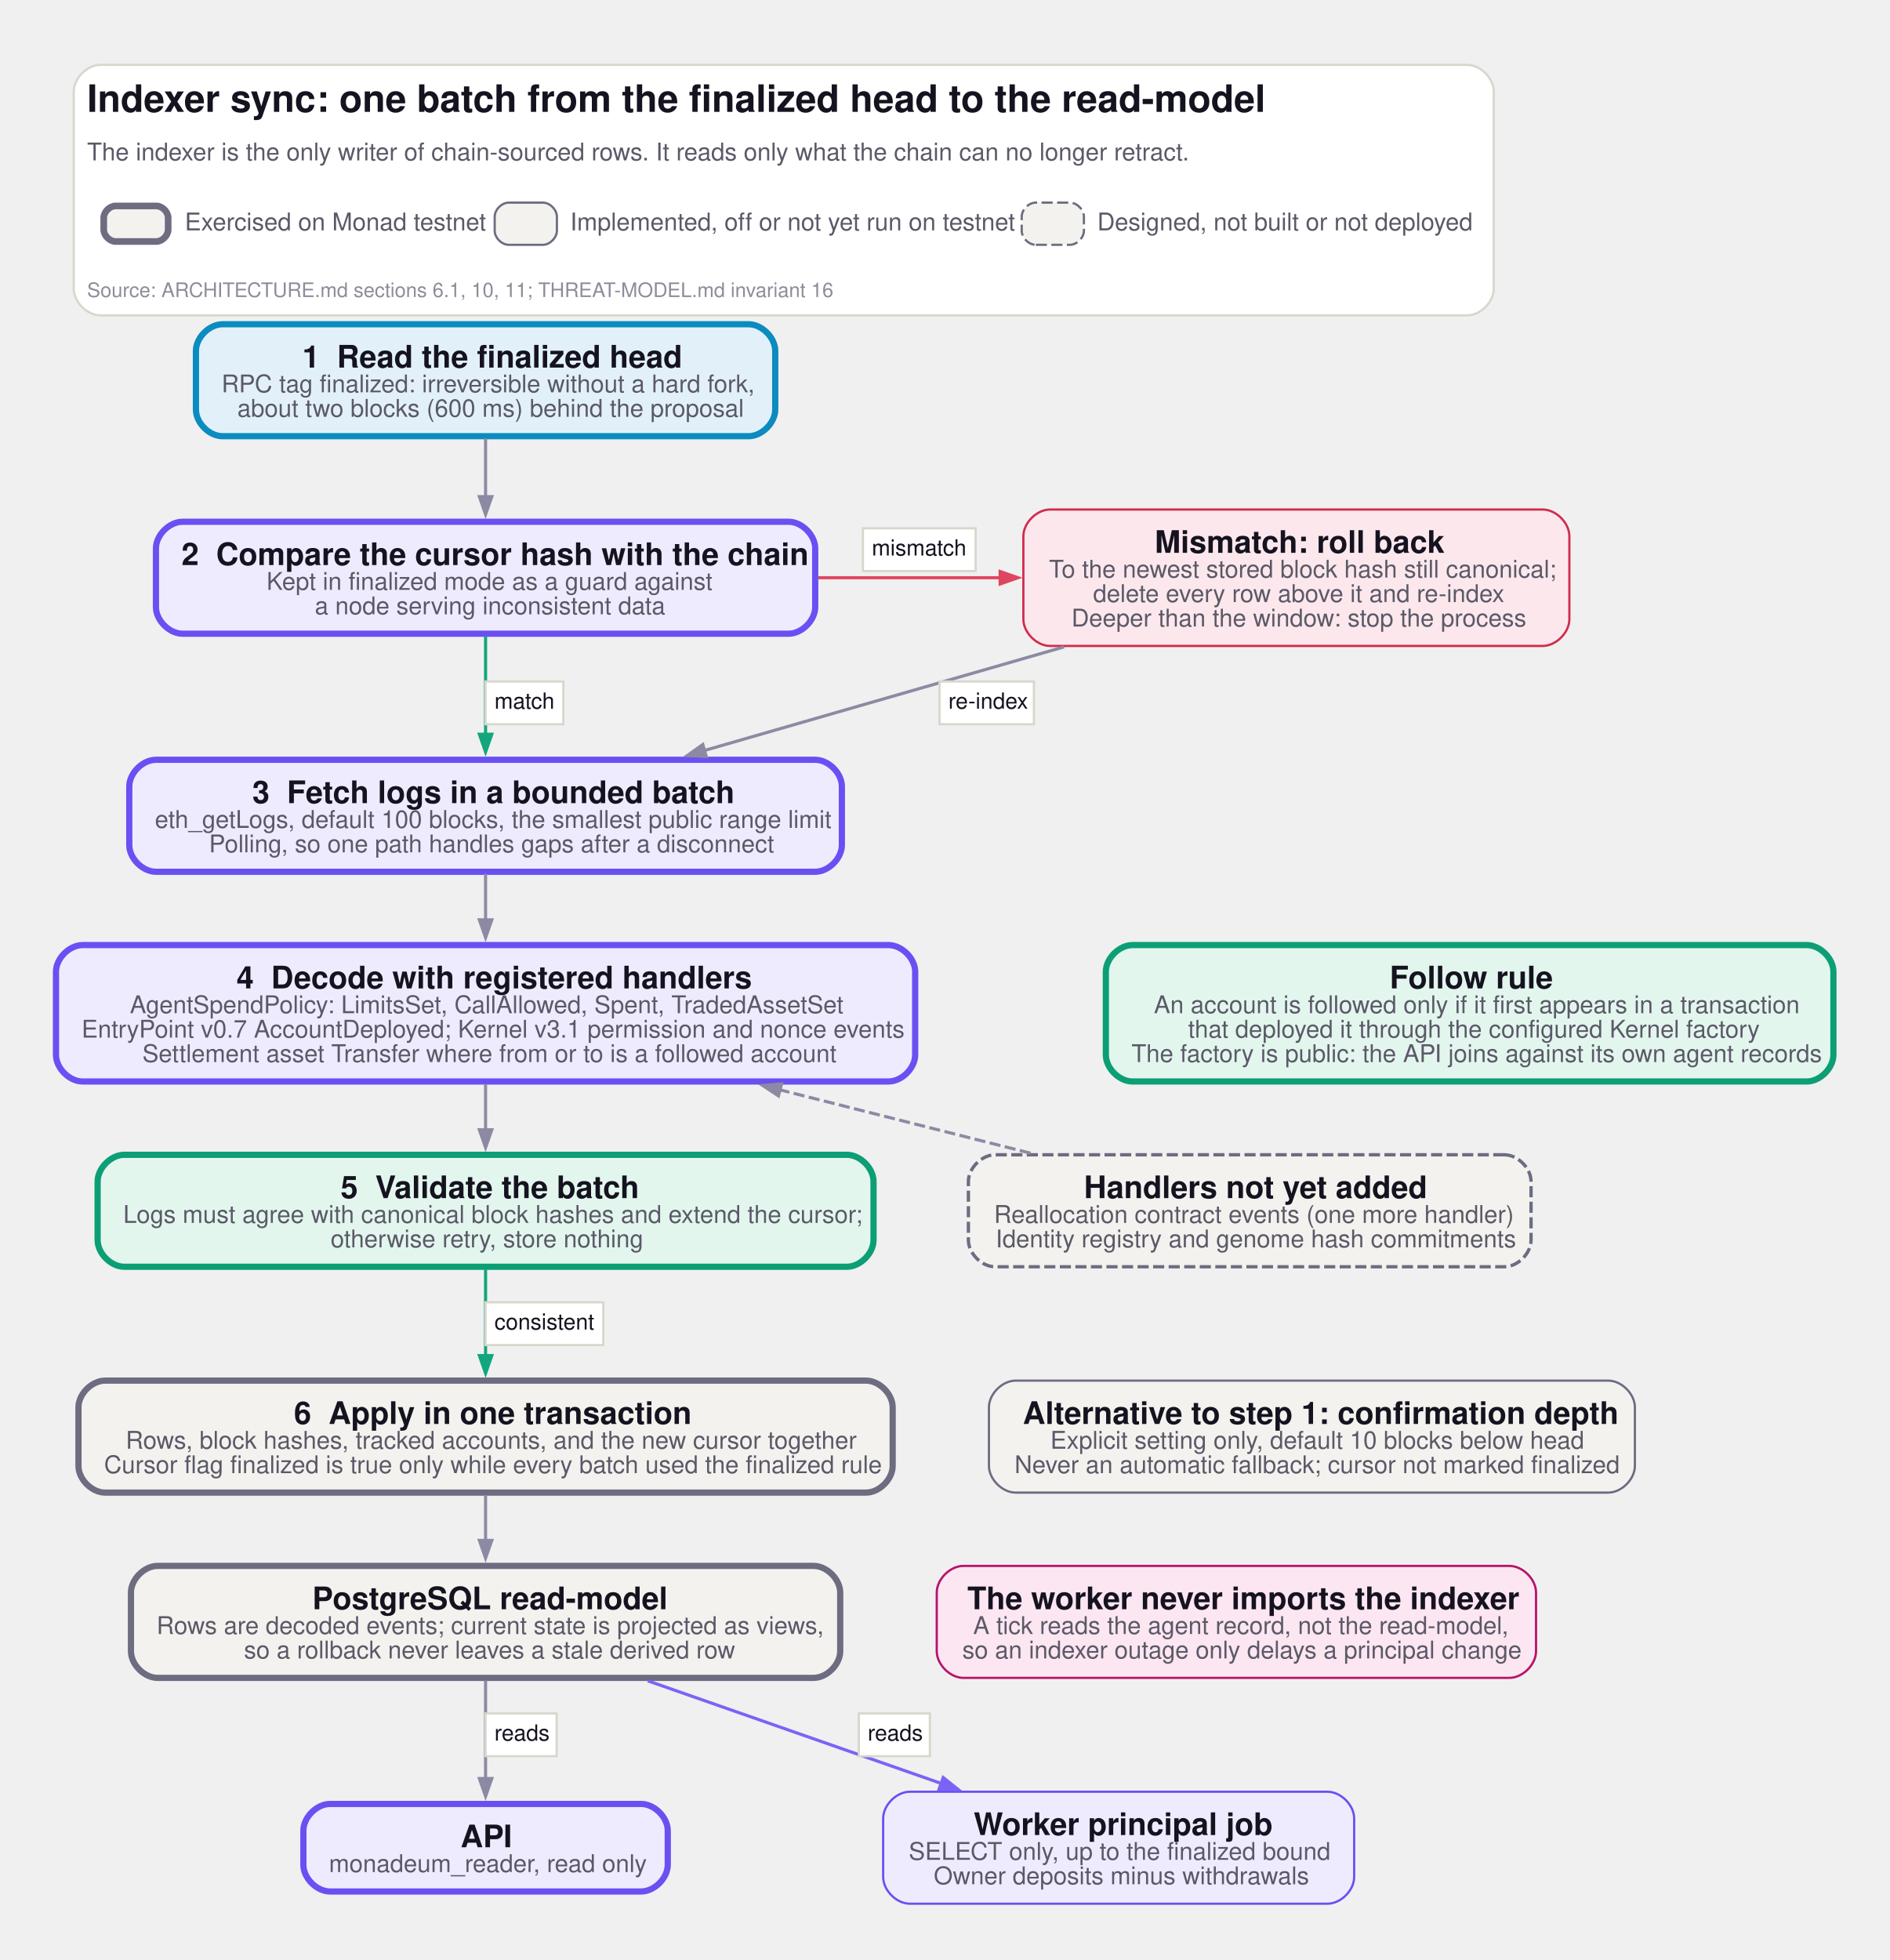
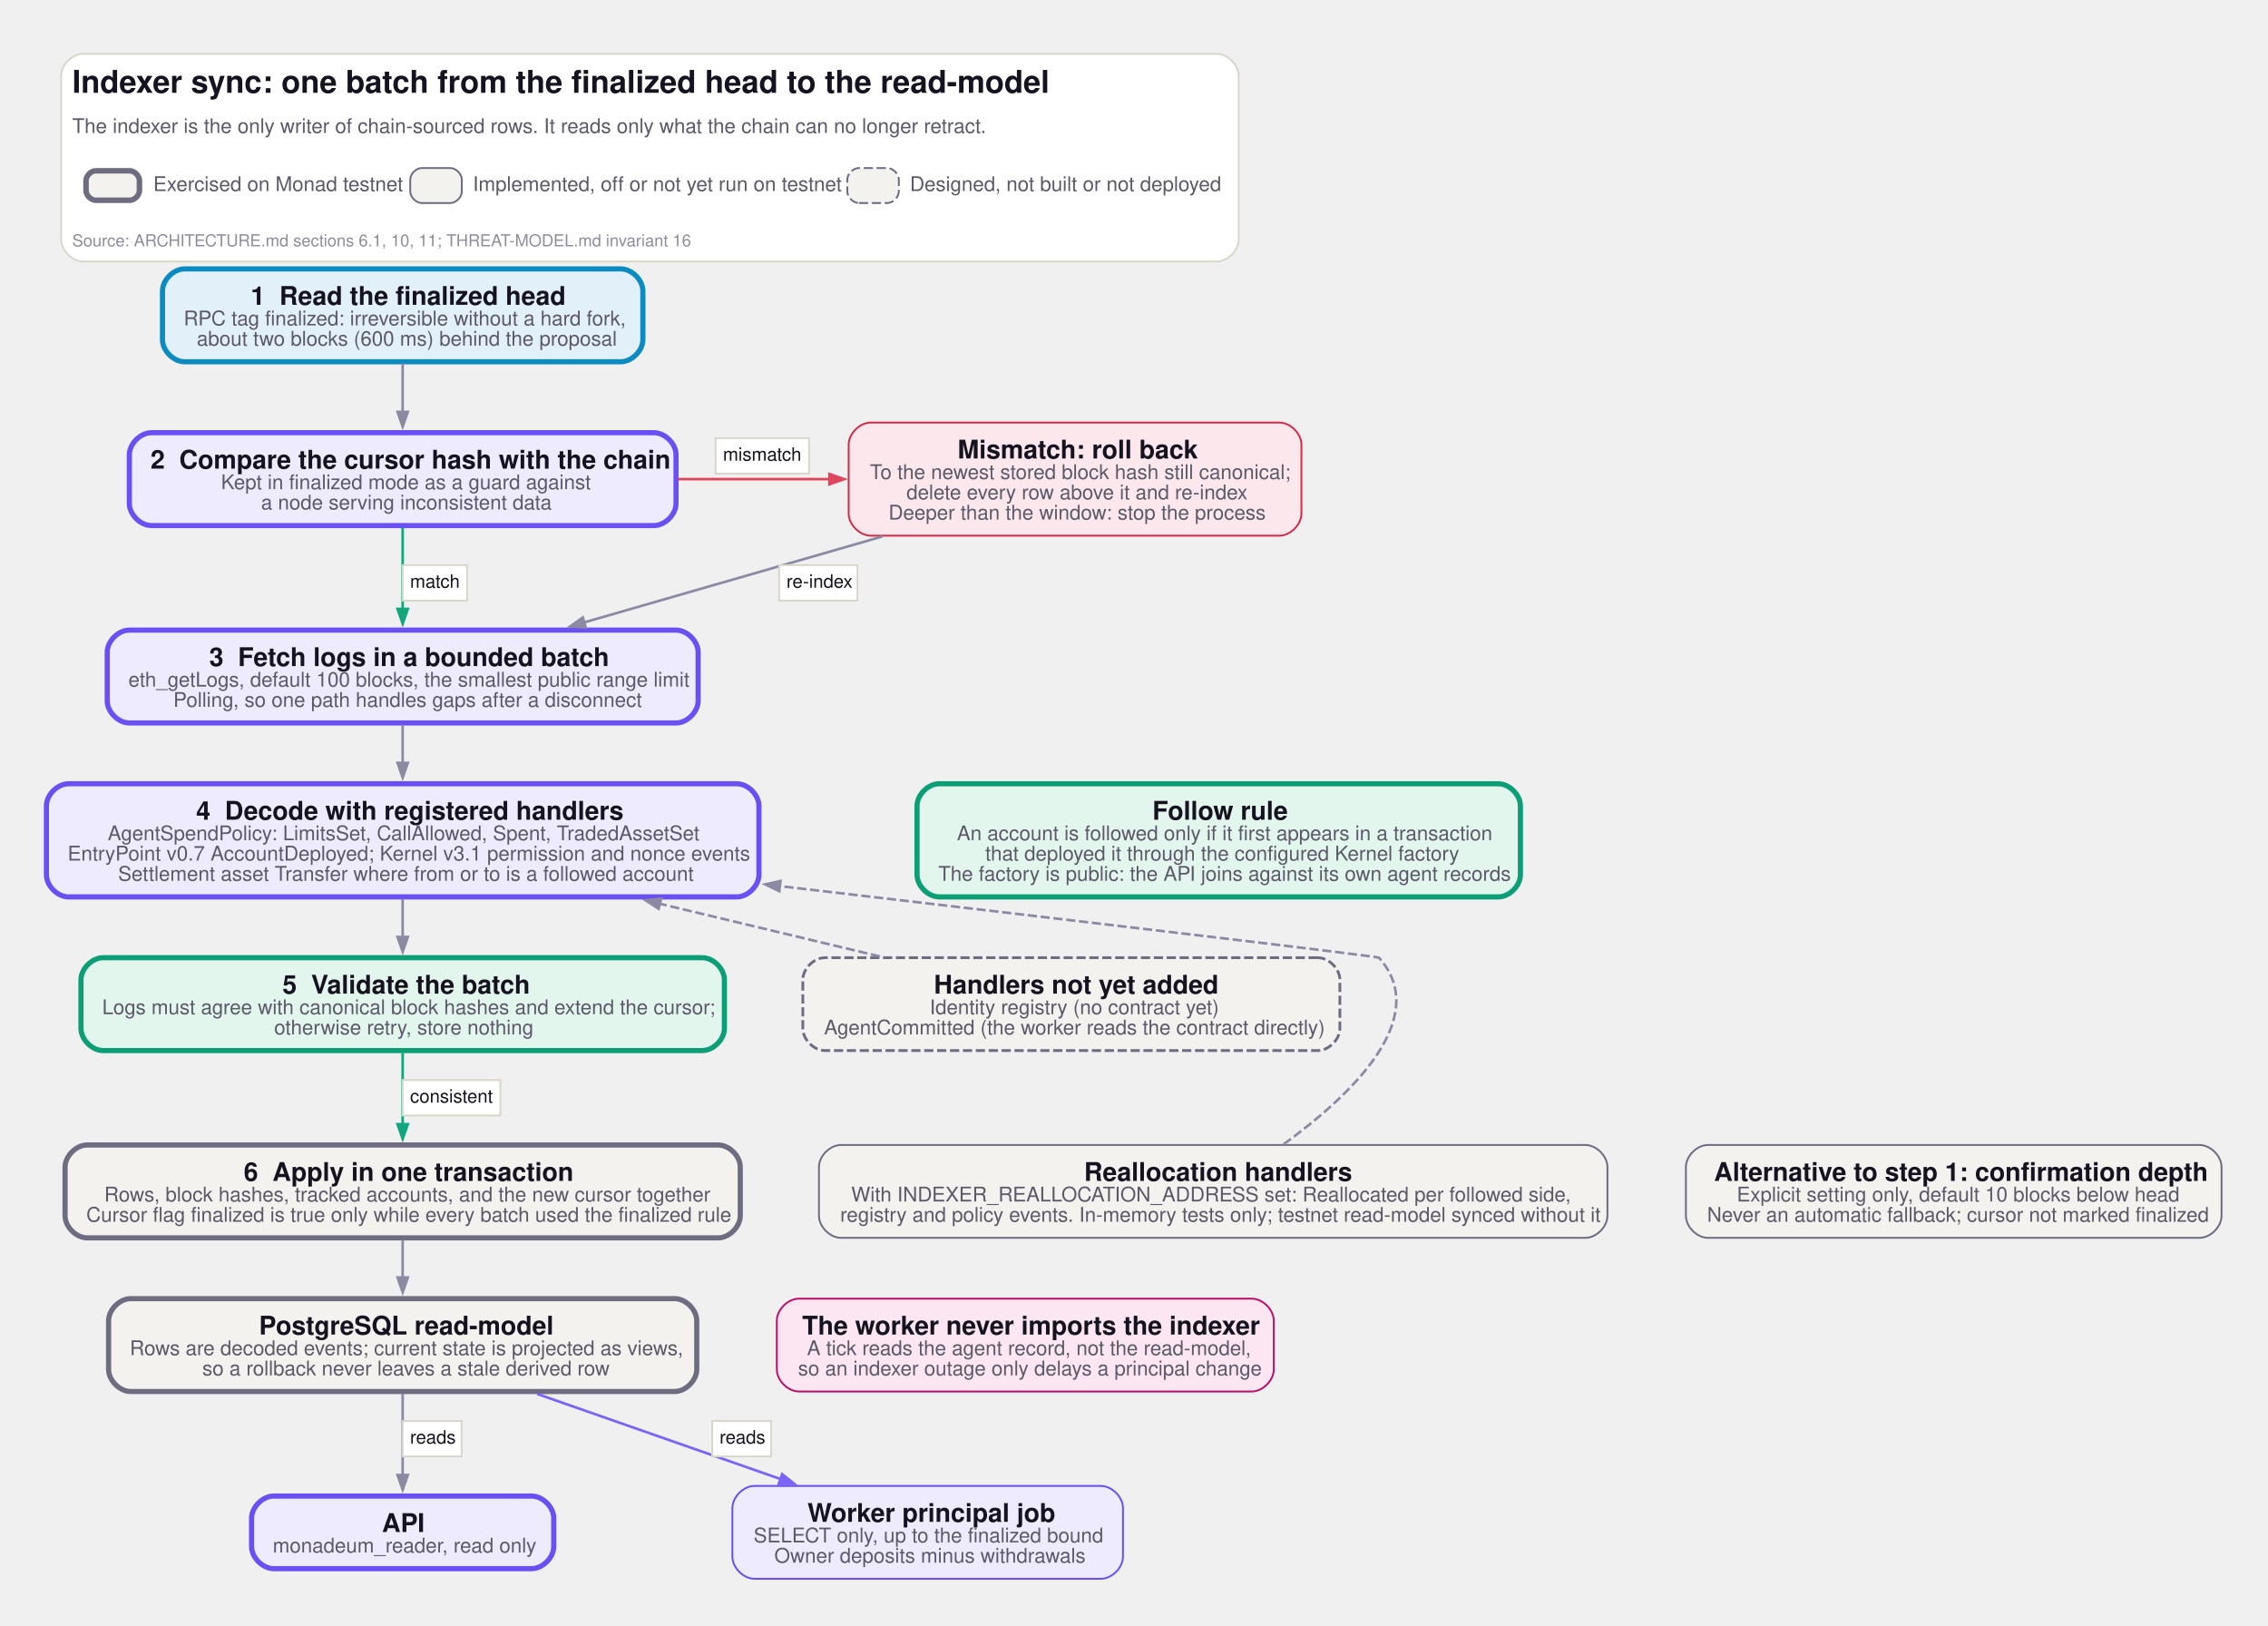
- <svg xmlns="http://www.w3.org/2000/svg" width="1772pt" height="1838pt" viewBox="0.00 0.00 1772.00 1838.00">
+ <svg xmlns="http://www.w3.org/2000/svg" width="2565pt" height="1838pt" viewBox="0.00 0.00 2565.00 1838.00">
  <g id="graph0" class="graph" transform="scale(2.08333 2.08333) rotate(0) translate(25.2 856.9)">
    <path fill="#ffffff" stroke="none" d="M20,-714.95C20,-714.95 635.25,-714.95 635.25,-714.95 641.25,-714.95 647.25,-720.95 647.25,-726.95 647.25,-726.95 647.25,-815.7 647.25,-815.7 647.25,-821.7 641.25,-827.7 635.25,-827.7 635.25,-827.7 20,-827.7 20,-827.7 14,-827.7 8,-821.7 8,-815.7 8,-815.7 8,-726.95 8,-726.95 8,-720.95 14,-714.95 20,-714.95" />
    <path fill="none" stroke="#d9d6cc" d="M20,-714.95C20,-714.95 635.25,-714.95 635.25,-714.95 641.25,-714.95 647.25,-720.95 647.25,-726.95 647.25,-726.95 647.25,-815.7 647.25,-815.7 647.25,-821.7 641.25,-827.7 635.25,-827.7 635.25,-827.7 20,-827.7 20,-827.7 14,-827.7 8,-821.7 8,-815.7 8,-815.7 8,-726.95 8,-726.95 8,-720.95 14,-714.95 20,-714.95" />
    <text xml:space="preserve" text-anchor="start" x="14" y="-806.55" font-family="Helvetica,sans-Serif" font-weight="bold" font-size="17.00" fill="#15131f">Indexer sync: one batch from the finalized head to the read-model</text>
    <text xml:space="preserve" text-anchor="start" x="14" y="-784.7" font-family="Helvetica,sans-Serif" font-size="11.00" fill="#5b5968">The indexer is the only writer of chain-sourced rows. It reads only what the chain can no longer retract.</text>
    <path fill="#f3f2ee" stroke="none" d="M26.83,-748.2C26.83,-748.2 45.17,-748.2 45.17,-748.2 47.83,-748.2 50.5,-750.87 50.5,-753.53 50.5,-753.53 50.5,-758.87 50.5,-758.87 50.5,-761.53 47.83,-764.2 45.17,-764.2 45.17,-764.2 26.83,-764.2 26.83,-764.2 24.17,-764.2 21.5,-761.53 21.5,-758.87 21.5,-758.87 21.5,-753.53 21.5,-753.53 21.5,-750.87 24.17,-748.2 26.83,-748.2" />
    <path fill="none" stroke="#6d6c80" stroke-width="3" d="M26.83,-748.2C26.83,-748.2 45.17,-748.2 45.17,-748.2 47.83,-748.2 50.5,-750.87 50.5,-753.53 50.5,-753.53 50.5,-758.87 50.5,-758.87 50.5,-761.53 47.83,-764.2 45.17,-764.2 45.17,-764.2 26.83,-764.2 26.83,-764.2 24.17,-764.2 21.5,-761.53 21.5,-758.87 21.5,-758.87 21.5,-753.53 21.5,-753.53 21.5,-750.87 24.17,-748.2 26.83,-748.2" />
    <text xml:space="preserve" text-anchor="start" x="34.5" y="-752.83" font-family="Helvetica,sans-Serif" font-size="12.00" fill="#15131f"> </text>
    <text xml:space="preserve" text-anchor="start" x="58" y="-753.2" font-family="Helvetica,sans-Serif" font-size="11.00" fill="#5b5968">Exercised on Monad testnet</text>
    <path fill="#f3f2ee" stroke="none" stroke-width="3" d="M203.83,-746.7C203.83,-746.7 219.17,-746.7 219.17,-746.7 222.33,-746.7 225.5,-749.87 225.5,-753.03 225.5,-753.03 225.5,-759.37 225.5,-759.37 225.5,-762.53 222.33,-765.7 219.17,-765.7 219.17,-765.7 203.83,-765.7 203.83,-765.7 200.67,-765.7 197.5,-762.53 197.5,-759.37 197.5,-759.37 197.5,-753.03 197.5,-753.03 197.5,-749.87 200.67,-746.7 203.83,-746.7" />
    <path fill="none" stroke="#6d6c80" d="M203.83,-746.7C203.83,-746.7 219.17,-746.7 219.17,-746.7 222.33,-746.7 225.5,-749.87 225.5,-753.03 225.5,-753.03 225.5,-759.37 225.5,-759.37 225.5,-762.53 222.33,-765.7 219.17,-765.7 219.17,-765.7 203.83,-765.7 203.83,-765.7 200.67,-765.7 197.5,-762.53 197.5,-759.37 197.5,-759.37 197.5,-753.03 197.5,-753.03 197.5,-749.87 200.67,-746.7 203.83,-746.7" />
    <text xml:space="preserve" text-anchor="start" x="210" y="-752.83" font-family="Helvetica,sans-Serif" font-size="12.00" fill="#15131f"> </text>
    <text xml:space="preserve" text-anchor="start" x="231.5" y="-753.2" font-family="Helvetica,sans-Serif" font-size="11.00" fill="#5b5968">Implemented, off or not yet run on testnet</text>
    <path fill="#f3f2ee" stroke="none" d="M441.08,-746.7C441.08,-746.7 456.42,-746.7 456.42,-746.7 459.58,-746.7 462.75,-749.87 462.75,-753.03 462.75,-753.03 462.75,-759.37 462.75,-759.37 462.75,-762.53 459.58,-765.7 456.42,-765.7 456.42,-765.7 441.08,-765.7 441.08,-765.7 437.92,-765.7 434.75,-762.53 434.75,-759.37 434.75,-759.37 434.75,-753.03 434.75,-753.03 434.75,-749.87 437.92,-746.7 441.08,-746.7" />
    <path fill="none" stroke="#6d6c80" stroke-dasharray="5,2" d="M441.08,-746.7C441.08,-746.7 456.42,-746.7 456.42,-746.7 459.58,-746.7 462.75,-749.87 462.75,-753.03 462.75,-753.03 462.75,-759.37 462.75,-759.37 462.75,-762.53 459.58,-765.7 456.42,-765.7 456.42,-765.7 441.08,-765.7 441.08,-765.7 437.92,-765.7 434.75,-762.53 434.75,-759.37 434.75,-759.37 434.75,-753.03 434.75,-753.03 434.75,-749.87 437.92,-746.7 441.08,-746.7" />
    <text xml:space="preserve" text-anchor="start" x="447.25" y="-752.83" font-family="Helvetica,sans-Serif" font-size="12.00" fill="#15131f"> </text>
    <text xml:space="preserve" text-anchor="start" x="468.75" y="-753.2" font-family="Helvetica,sans-Serif" font-size="11.00" fill="#5b5968">Designed, not built or not deployed</text>
    <text xml:space="preserve" text-anchor="start" x="14" y="-723.2" font-family="Helvetica,sans-Serif" font-size="9.00" fill="#8e8c9a">Source: ARCHITECTURE.md sections 6.1, 10, 11; THREAT-MODEL.md invariant 16</text>
    <g id="node1" class="node">
      <path fill="#e2f1f9" stroke="#0b8bc0" stroke-width="2.8" d="M311.79,-710.95C311.79,-710.95 75,-710.95 75,-710.95 69,-710.95 63,-704.95 63,-698.95 63,-698.95 63,-672.55 63,-672.55 63,-666.55 69,-660.55 75,-660.55 75,-660.55 311.79,-660.55 311.79,-660.55 317.79,-660.55 323.79,-666.55 323.79,-672.55 323.79,-672.55 323.79,-698.95 323.79,-698.95 323.79,-704.95 317.79,-710.95 311.79,-710.95" />
      <text xml:space="preserve" text-anchor="start" x="110.89" y="-691.45" font-family="Helvetica,sans-Serif" font-weight="bold" font-size="14.00" fill="#15131f">1  Read the finalized head</text>
      <text xml:space="preserve" text-anchor="start" x="74.52" y="-680.3" font-family="Helvetica,sans-Serif" font-size="11.00" fill="#5b5968">RPC tag finalized: irreversible without a hard fork,</text>
      <text xml:space="preserve" text-anchor="start" x="81.64" y="-669.3" font-family="Helvetica,sans-Serif" font-size="11.00" fill="#5b5968">about two blocks (600 ms) behind the proposal</text>
    </g>
    <g id="node2" class="node">
      <path fill="#efebfe" stroke="#6a50f2" stroke-width="2.8" d="M329.79,-622.05C329.79,-622.05 57,-622.05 57,-622.05 51,-622.05 45,-616.05 45,-610.05 45,-610.05 45,-583.65 45,-583.65 45,-577.65 51,-571.65 57,-571.65 57,-571.65 329.79,-571.65 329.79,-571.65 335.79,-571.65 341.79,-577.65 341.79,-583.65 341.79,-583.65 341.79,-610.05 341.79,-610.05 341.79,-616.05 335.79,-622.05 329.79,-622.05" />
      <text xml:space="preserve" text-anchor="start" x="56.52" y="-602.55" font-family="Helvetica,sans-Serif" font-weight="bold" font-size="14.00" fill="#15131f">2  Compare the cursor hash with the chain</text>
      <text xml:space="preserve" text-anchor="start" x="94.77" y="-591.4" font-family="Helvetica,sans-Serif" font-size="11.00" fill="#5b5968">Kept in finalized mode as a guard against</text>
      <text xml:space="preserve" text-anchor="start" x="116.52" y="-580.4" font-family="Helvetica,sans-Serif" font-size="11.00" fill="#5b5968">a node serving inconsistent data</text>
    </g>
    <g id="edge1" class="edge">
      <path fill="none" stroke="#8c8aa3" stroke-width="1.4" d="M193.39,-659.61C193.39,-651.4 193.39,-642.12 193.39,-633.29" />
      <polygon fill="#8c8aa3" stroke="#8c8aa3" stroke-width="1.4" points="196.2,-633.35 193.4,-625.35 190.6,-633.35 196.2,-633.35" />
    </g>
    <g id="node3" class="node">
      <path fill="#fce8ec" stroke="#d22b4c" d="M669.29,-627.55C669.29,-627.55 447.5,-627.55 447.5,-627.55 441.5,-627.55 435.5,-621.55 435.5,-615.55 435.5,-615.55 435.5,-578.15 435.5,-578.15 435.5,-572.15 441.5,-566.15 447.5,-566.15 447.5,-566.15 669.29,-566.15 669.29,-566.15 675.29,-566.15 681.29,-572.15 681.29,-578.15 681.29,-578.15 681.29,-615.55 681.29,-615.55 681.29,-621.55 675.29,-627.55 669.29,-627.55" />
      <text xml:space="preserve" text-anchor="start" x="494.64" y="-608.05" font-family="Helvetica,sans-Serif" font-weight="bold" font-size="14.00" fill="#15131f">Mismatch: roll back</text>
      <text xml:space="preserve" text-anchor="start" x="447.02" y="-596.9" font-family="Helvetica,sans-Serif" font-size="11.00" fill="#5b5968">To the newest stored block hash still canonical;</text>
      <text xml:space="preserve" text-anchor="start" x="466.89" y="-585.9" font-family="Helvetica,sans-Serif" font-size="11.00" fill="#5b5968">delete every row above it and re-index</text>
      <text xml:space="preserve" text-anchor="start" x="457.14" y="-574.9" font-family="Helvetica,sans-Serif" font-size="11.00" fill="#5b5968">Deeper than the window: stop the process</text>
    </g>
    <g id="edge2" class="edge">
      <path fill="none" stroke="#e0455f" stroke-width="1.4" d="M343.17,-596.85C370.42,-596.85 398.67,-596.85 425.4,-596.85" />
      <polygon fill="#e0455f" stroke="#e0455f" stroke-width="1.4" points="425.05,-599.65 433.05,-596.85 425.05,-594.05 425.05,-599.65" />
      <polygon fill="#ffffff" stroke="none" points="363.27,-599.85 363.27,-619.1 414.02,-619.1 414.02,-599.85 363.27,-599.85" />
      <polygon fill="none" stroke="#d9d6cc" points="363.27,-599.85 363.27,-619.1 414.02,-619.1 414.02,-599.85 363.27,-599.85" />
      <text xml:space="preserve" text-anchor="start" x="367.27" y="-606.85" font-family="Helvetica,sans-Serif" font-size="10.00" fill="#15131f">mismatch</text>
    </g>
    <g id="node4" class="node">
      <path fill="#efebfe" stroke="#6a50f2" stroke-width="2.8" d="M341.79,-514.9C341.79,-514.9 45,-514.9 45,-514.9 39,-514.9 33,-508.9 33,-502.9 33,-502.9 33,-476.5 33,-476.5 33,-470.5 39,-464.5 45,-464.5 45,-464.5 341.79,-464.5 341.79,-464.5 347.79,-464.5 353.79,-470.5 353.79,-476.5 353.79,-476.5 353.79,-502.9 353.79,-502.9 353.79,-508.9 347.79,-514.9 341.79,-514.9" />
      <text xml:space="preserve" text-anchor="start" x="88.39" y="-495.4" font-family="Helvetica,sans-Serif" font-weight="bold" font-size="14.00" fill="#15131f">3  Fetch logs in a bounded batch</text>
      <text xml:space="preserve" text-anchor="start" x="44.52" y="-484.25" font-family="Helvetica,sans-Serif" font-size="11.00" fill="#5b5968">eth_getLogs, default 100 blocks, the smallest public range limit</text>
      <text xml:space="preserve" text-anchor="start" x="68.89" y="-473.25" font-family="Helvetica,sans-Serif" font-size="11.00" fill="#5b5968">Polling, so one path handles gaps after a disconnect</text>
    </g>
    <g id="edge3" class="edge">
      <path fill="none" stroke="#12a67c" stroke-width="1.4" d="M193.39,-570.4C193.39,-557.19 193.39,-540.84 193.39,-526.4" />
      <polygon fill="#12a67c" stroke="#12a67c" stroke-width="1.4" points="196.2,-526.4 193.4,-518.4 190.6,-526.4 196.2,-526.4" />
      <polygon fill="#ffffff" stroke="none" points="193.39,-530.9 193.39,-550.15 228.39,-550.15 228.39,-530.9 193.39,-530.9" />
      <polygon fill="none" stroke="#d9d6cc" points="193.39,-530.9 193.39,-550.15 228.39,-550.15 228.39,-530.9 193.39,-530.9" />
      <text xml:space="preserve" text-anchor="start" x="197.39" y="-537.9" font-family="Helvetica,sans-Serif" font-size="10.00" fill="#15131f">match</text>
    </g>
    <g id="edge4" class="edge">
      <path fill="none" stroke="#8c8aa3" stroke-width="1.4" d="M453.8,-565.72C402.84,-551.04 341.9,-533.48 291.79,-519.05" />
      <polygon fill="#8c8aa3" stroke="#8c8aa3" stroke-width="1.4" points="292.74,-516.41 284.28,-516.88 291.19,-521.79 292.74,-516.41" />
      <polygon fill="#ffffff" stroke="none" points="397.75,-530.9 397.75,-550.15 440.25,-550.15 440.25,-530.9 397.75,-530.9" />
      <polygon fill="none" stroke="#d9d6cc" points="397.75,-530.9 397.75,-550.15 440.25,-550.15 440.25,-530.9 397.75,-530.9" />
      <text xml:space="preserve" text-anchor="start" x="401.75" y="-537.9" font-family="Helvetica,sans-Serif" font-size="10.00" fill="#15131f">re-index</text>
    </g>
    <g id="node5" class="node">
      <path fill="#efebfe" stroke="#6a50f2" stroke-width="2.8" d="M374.79,-431.5C374.79,-431.5 12,-431.5 12,-431.5 6,-431.5 0,-425.5 0,-419.5 0,-419.5 0,-382.1 0,-382.1 0,-376.1 6,-370.1 12,-370.1 12,-370.1 374.79,-370.1 374.79,-370.1 380.79,-370.1 386.79,-376.1 386.79,-382.1 386.79,-382.1 386.79,-419.5 386.79,-419.5 386.79,-425.5 380.79,-431.5 374.79,-431.5" />
      <text xml:space="preserve" text-anchor="start" x="81.27" y="-412" font-family="Helvetica,sans-Serif" font-weight="bold" font-size="14.00" fill="#15131f">4  Decode with registered handlers</text>
      <text xml:space="preserve" text-anchor="start" x="33.27" y="-400.85" font-family="Helvetica,sans-Serif" font-size="11.00" fill="#5b5968">AgentSpendPolicy: LimitsSet, CallAllowed, Spent, TradedAssetSet</text>
      <text xml:space="preserve" text-anchor="start" x="11.52" y="-389.85" font-family="Helvetica,sans-Serif" font-size="11.00" fill="#5b5968">EntryPoint v0.7 AccountDeployed; Kernel v3.1 permission and nonce events</text>
      <text xml:space="preserve" text-anchor="start" x="38.89" y="-378.85" font-family="Helvetica,sans-Serif" font-size="11.00" fill="#5b5968">Settlement asset Transfer where from or to is a followed account</text>
    </g>
    <g id="edge5" class="edge">
      <path fill="none" stroke="#8c8aa3" stroke-width="1.4" d="M193.39,-463.56C193.39,-456.95 193.39,-449.64 193.39,-442.43" />
      <polygon fill="#8c8aa3" stroke="#8c8aa3" stroke-width="1.4" points="196.2,-442.86 193.4,-434.86 190.6,-442.86 196.2,-442.86" />
    </g>
    <g id="node6" class="node">
      <path fill="#e3f6ee" stroke="#0c9e74" stroke-width="2.8" d="M788.16,-431.5C788.16,-431.5 484.62,-431.5 484.62,-431.5 478.62,-431.5 472.62,-425.5 472.62,-419.5 472.62,-419.5 472.62,-382.1 472.62,-382.1 472.62,-376.1 478.62,-370.1 484.62,-370.1 484.62,-370.1 788.16,-370.1 788.16,-370.1 794.16,-370.1 800.16,-376.1 800.16,-382.1 800.16,-382.1 800.16,-419.5 800.16,-419.5 800.16,-425.5 794.16,-431.5 788.16,-431.5" />
      <text xml:space="preserve" text-anchor="start" x="600.39" y="-412" font-family="Helvetica,sans-Serif" font-weight="bold" font-size="14.00" fill="#15131f">Follow rule</text>
      <text xml:space="preserve" text-anchor="start" x="494.27" y="-400.85" font-family="Helvetica,sans-Serif" font-size="11.00" fill="#5b5968">An account is followed only if it first appears in a transaction</text>
      <text xml:space="preserve" text-anchor="start" x="509.64" y="-389.85" font-family="Helvetica,sans-Serif" font-size="11.00" fill="#5b5968">that deployed it through the configured Kernel factory</text>
      <text xml:space="preserve" text-anchor="start" x="484.14" y="-378.85" font-family="Helvetica,sans-Serif" font-size="11.00" fill="#5b5968">The factory is public: the API joins against its own agent records</text>
    </g>
    <g id="node7" class="node">
      <path fill="#e3f6ee" stroke="#0c9e74" stroke-width="2.8" d="M356.04,-337.1C356.04,-337.1 30.75,-337.1 30.75,-337.1 24.75,-337.1 18.75,-331.1 18.75,-325.1 18.75,-325.1 18.75,-298.7 18.75,-298.7 18.75,-292.7 24.75,-286.7 30.75,-286.7 30.75,-286.7 356.04,-286.7 356.04,-286.7 362.04,-286.7 368.04,-292.7 368.04,-298.7 368.04,-298.7 368.04,-325.1 368.04,-325.1 368.04,-331.1 362.04,-337.1 356.04,-337.1" />
      <text xml:space="preserve" text-anchor="start" x="128.14" y="-317.6" font-family="Helvetica,sans-Serif" font-weight="bold" font-size="14.00" fill="#15131f">5  Validate the batch</text>
      <text xml:space="preserve" text-anchor="start" x="30.27" y="-306.45" font-family="Helvetica,sans-Serif" font-size="11.00" fill="#5b5968">Logs must agree with canonical block hashes and extend the cursor;</text>
      <text xml:space="preserve" text-anchor="start" x="123.64" y="-295.45" font-family="Helvetica,sans-Serif" font-size="11.00" fill="#5b5968">otherwise retry, store nothing</text>
    </g>
    <g id="edge7" class="edge">
      <path fill="none" stroke="#8c8aa3" stroke-width="1.4" d="M193.39,-368.92C193.39,-362.17 193.39,-354.97 193.39,-348.07" />
      <polygon fill="#8c8aa3" stroke="#8c8aa3" stroke-width="1.4" points="196.2,-348.36 193.4,-340.36 190.6,-348.36 196.2,-348.36" />
    </g>
    <g id="node8" class="node">
      <path fill="#f3f2ee" stroke="#6d6c80" stroke-width="2.8" d="M364.66,-235.45C364.66,-235.45 22.12,-235.45 22.12,-235.45 16.13,-235.45 10.12,-229.45 10.12,-223.45 10.12,-223.45 10.12,-197.05 10.12,-197.05 10.12,-191.05 16.12,-185.05 22.12,-185.05 22.12,-185.05 364.66,-185.05 364.66,-185.05 370.66,-185.05 376.66,-191.05 376.66,-197.05 376.66,-197.05 376.66,-223.45 376.66,-223.45 376.66,-229.45 370.66,-235.45 364.66,-235.45" />
      <text xml:space="preserve" text-anchor="start" x="107.14" y="-215.95" font-family="Helvetica,sans-Serif" font-weight="bold" font-size="14.00" fill="#15131f">6  Apply in one transaction</text>
      <text xml:space="preserve" text-anchor="start" x="31.39" y="-204.8" font-family="Helvetica,sans-Serif" font-size="11.00" fill="#5b5968">Rows, block hashes, tracked accounts, and the new cursor together</text>
      <text xml:space="preserve" text-anchor="start" x="21.64" y="-193.8" font-family="Helvetica,sans-Serif" font-size="11.00" fill="#5b5968">Cursor flag finalized is true only while every batch used the finalized rule</text>
    </g>
    <g id="edge8" class="edge">
      <path fill="none" stroke="#12a67c" stroke-width="1.4" d="M193.39,-285.5C193.39,-273.67 193.39,-259.4 193.39,-246.54" />
      <polygon fill="#12a67c" stroke="#12a67c" stroke-width="1.4" points="196.2,-246.73 193.4,-238.73 190.6,-246.73 196.2,-246.73" />
      <polygon fill="#ffffff" stroke="none" points="193.39,-251.45 193.39,-270.7 246.39,-270.7 246.39,-251.45 193.39,-251.45" />
      <polygon fill="none" stroke="#d9d6cc" points="193.39,-251.45 193.39,-270.7 246.39,-270.7 246.39,-251.45 193.39,-251.45" />
      <text xml:space="preserve" text-anchor="start" x="197.39" y="-258.45" font-family="Helvetica,sans-Serif" font-size="10.00" fill="#15131f">consistent</text>
    </g>
    <g id="node9" class="node">
      <path fill="#f3f2ee" stroke="#6d6c80" stroke-width="2.8" d="M341.04,-152.05C341.04,-152.05 45.75,-152.05 45.75,-152.05 39.75,-152.05 33.75,-146.05 33.75,-140.05 33.75,-140.05 33.75,-113.65 33.75,-113.65 33.75,-107.65 39.75,-101.65 45.75,-101.65 45.75,-101.65 341.04,-101.65 341.04,-101.65 347.04,-101.65 353.04,-107.65 353.04,-113.65 353.04,-113.65 353.04,-140.05 353.04,-140.05 353.04,-146.05 347.04,-152.05 341.04,-152.05" />
      <text xml:space="preserve" text-anchor="start" x="115.39" y="-132.55" font-family="Helvetica,sans-Serif" font-weight="bold" font-size="14.00" fill="#15131f">PostgreSQL read-model</text>
      <text xml:space="preserve" text-anchor="start" x="45.27" y="-121.4" font-family="Helvetica,sans-Serif" font-size="11.00" fill="#5b5968">Rows are decoded events; current state is projected as views,</text>
      <text xml:space="preserve" text-anchor="start" x="84.64" y="-110.4" font-family="Helvetica,sans-Serif" font-size="11.00" fill="#5b5968">so a rollback never leaves a stale derived row</text>
    </g>
    <g id="edge9" class="edge">
      <path fill="none" stroke="#8c8aa3" stroke-width="1.4" d="M193.39,-183.94C193.39,-177.42 193.39,-170.28 193.39,-163.34" />
      <polygon fill="#8c8aa3" stroke="#8c8aa3" stroke-width="1.4" points="196.2,-163.54 193.4,-155.54 190.6,-163.54 196.2,-163.54" />
    </g>
    <g id="node10" class="node">
      <path fill="#efebfe" stroke="#6a50f2" stroke-width="2.8" d="M263.41,-44.9C263.41,-44.9 123.38,-44.9 123.38,-44.9 117.38,-44.9 111.37,-38.9 111.37,-32.9 111.37,-32.9 111.37,-17.5 111.37,-17.5 111.37,-11.5 117.37,-5.5 123.37,-5.5 123.37,-5.5 263.41,-5.5 263.41,-5.5 269.41,-5.5 275.41,-11.5 275.41,-17.5 275.41,-17.5 275.41,-32.9 275.41,-32.9 275.41,-38.9 269.41,-44.9 263.41,-44.9" />
      <text xml:space="preserve" text-anchor="start" x="182.14" y="-25.4" font-family="Helvetica,sans-Serif" font-weight="bold" font-size="14.00" fill="#15131f">API</text>
      <text xml:space="preserve" text-anchor="start" x="122.89" y="-14.25" font-family="Helvetica,sans-Serif" font-size="11.00" fill="#5b5968">monadeum_reader, read only</text>
    </g>
    <g id="edge10" class="edge">
      <path fill="none" stroke="#8c8aa3" stroke-width="1.4" d="M193.39,-100.45C193.39,-86.9 193.39,-70.15 193.39,-55.99" />
      <polygon fill="#8c8aa3" stroke="#8c8aa3" stroke-width="1.4" points="196.2,-56.34 193.4,-48.34 190.6,-56.34 196.2,-56.34" />
      <polygon fill="#ffffff" stroke="none" points="193.39,-66.4 193.39,-85.65 225.39,-85.65 225.39,-66.4 193.39,-66.4" />
      <polygon fill="none" stroke="#d9d6cc" points="193.39,-66.4 193.39,-85.65 225.39,-85.65 225.39,-66.4 193.39,-66.4" />
      <text xml:space="preserve" text-anchor="start" x="197.39" y="-73.4" font-family="Helvetica,sans-Serif" font-size="10.00" fill="#15131f">reads</text>
    </g>
    <g id="node11" class="node">
      <path fill="#efebfe" stroke="#6a50f2" d="M572.41,-50.4C572.41,-50.4 384.38,-50.4 384.38,-50.4 378.38,-50.4 372.38,-44.4 372.38,-38.4 372.38,-38.4 372.38,-12 372.38,-12 372.38,-6 378.38,0 384.38,0 384.38,0 572.41,0 572.41,0 578.41,0 584.41,-6 584.41,-12 584.41,-12 584.41,-38.4 584.41,-38.4 584.41,-44.4 578.41,-50.4 572.41,-50.4" />
      <text xml:space="preserve" text-anchor="start" x="413.14" y="-30.9" font-family="Helvetica,sans-Serif" font-weight="bold" font-size="14.00" fill="#15131f">Worker principal job</text>
      <text xml:space="preserve" text-anchor="start" x="383.89" y="-19.75" font-family="Helvetica,sans-Serif" font-size="11.00" fill="#5b5968">SELECT only, up to the finalized bound</text>
      <text xml:space="preserve" text-anchor="start" x="395.14" y="-8.75" font-family="Helvetica,sans-Serif" font-size="11.00" fill="#5b5968">Owner deposits minus withdrawals</text>
    </g>
    <g id="edge11" class="edge">
      <path fill="none" stroke="#7b63f5" stroke-width="1.4" d="M266.42,-100.32C306.81,-86.19 357.07,-68.62 398.51,-54.13" />
      <polygon fill="#7b63f5" stroke="#7b63f5" stroke-width="1.4" points="399.39,-56.79 406.02,-51.51 397.54,-51.5 399.39,-56.79" />
      <polygon fill="#ffffff" stroke="none" points="361.42,-66.4 361.42,-85.65 393.42,-85.65 393.42,-66.4 361.42,-66.4" />
      <polygon fill="none" stroke="#d9d6cc" points="361.42,-66.4 361.42,-85.65 393.42,-85.65 393.42,-66.4 361.42,-66.4" />
      <text xml:space="preserve" text-anchor="start" x="365.42" y="-73.4" font-family="Helvetica,sans-Serif" font-size="10.00" fill="#15131f">reads</text>
    </g>
    <g id="node12" class="node">
      <path fill="#fbe6f1" stroke="#b8126a" d="M654.29,-152.05C654.29,-152.05 408.5,-152.05 408.5,-152.05 402.5,-152.05 396.5,-146.05 396.5,-140.05 396.5,-140.05 396.5,-113.65 396.5,-113.65 396.5,-107.65 402.5,-101.65 408.5,-101.65 408.5,-101.65 654.29,-101.65 654.29,-101.65 660.29,-101.65 666.29,-107.65 666.29,-113.65 666.29,-113.65 666.29,-140.05 666.29,-140.05 666.29,-146.05 660.29,-152.05 654.29,-152.05" />
      <text xml:space="preserve" text-anchor="start" x="410.27" y="-132.55" font-family="Helvetica,sans-Serif" font-weight="bold" font-size="14.00" fill="#15131f">The worker never imports the indexer</text>
      <text xml:space="preserve" text-anchor="start" x="412.89" y="-121.4" font-family="Helvetica,sans-Serif" font-size="11.00" fill="#5b5968">A tick reads the agent record, not the read-model,</text>
      <text xml:space="preserve" text-anchor="start" x="408.02" y="-110.4" font-family="Helvetica,sans-Serif" font-size="11.00" fill="#5b5968">so an indexer outage only delays a principal change</text>
    </g>
    <g id="node13" class="node">
-       <path fill="#f3f2ee" stroke="#6d6c80" d="M698.79,-235.45C698.79,-235.45 432,-235.45 432,-235.45 426,-235.45 420,-229.45 420,-223.45 420,-223.45 420,-197.05 420,-197.05 420,-191.05 426,-185.05 432,-185.05 432,-185.05 698.79,-185.05 698.79,-185.05 704.79,-185.05 710.79,-191.05 710.79,-197.05 710.79,-197.05 710.79,-223.45 710.79,-223.45 710.79,-229.45 704.79,-235.45 698.79,-235.45" />
-       <text xml:space="preserve" text-anchor="start" x="435.27" y="-215.95" font-family="Helvetica,sans-Serif" font-weight="bold" font-size="14.00" fill="#15131f">Alternative to step 1: confirmation depth</text>
-       <text xml:space="preserve" text-anchor="start" x="447.64" y="-204.8" font-family="Helvetica,sans-Serif" font-size="11.00" fill="#5b5968">Explicit setting only, default 10 blocks below head</text>
-       <text xml:space="preserve" text-anchor="start" x="431.52" y="-193.8" font-family="Helvetica,sans-Serif" font-size="11.00" fill="#5b5968">Never an automatic fallback; cursor not marked finalized</text>
+       <path fill="#f3f2ee" stroke="#6d6c80" d="M1168.79,-235.45C1168.79,-235.45 902,-235.45 902,-235.45 896,-235.45 890,-229.45 890,-223.45 890,-223.45 890,-197.05 890,-197.05 890,-191.05 896,-185.05 902,-185.05 902,-185.05 1168.79,-185.05 1168.79,-185.05 1174.79,-185.05 1180.79,-191.05 1180.79,-197.05 1180.79,-197.05 1180.79,-223.45 1180.79,-223.45 1180.79,-229.45 1174.79,-235.45 1168.79,-235.45" />
+       <text xml:space="preserve" text-anchor="start" x="905.27" y="-215.95" font-family="Helvetica,sans-Serif" font-weight="bold" font-size="14.00" fill="#15131f">Alternative to step 1: confirmation depth</text>
+       <text xml:space="preserve" text-anchor="start" x="917.64" y="-204.8" font-family="Helvetica,sans-Serif" font-size="11.00" fill="#5b5968">Explicit setting only, default 10 blocks below head</text>
+       <text xml:space="preserve" text-anchor="start" x="901.52" y="-193.8" font-family="Helvetica,sans-Serif" font-size="11.00" fill="#5b5968">Never an automatic fallback; cursor not marked finalized</text>
    </g>
    <g id="node14" class="node">
-       <path fill="#f3f2ee" stroke="#6d6c80" stroke-width="1.5" stroke-dasharray="5,2" d="M652.04,-337.1C652.04,-337.1 422.75,-337.1 422.75,-337.1 416.75,-337.1 410.75,-331.1 410.75,-325.1 410.75,-325.1 410.75,-298.7 410.75,-298.7 410.75,-292.7 416.75,-286.7 422.75,-286.7 422.75,-286.7 652.04,-286.7 652.04,-286.7 658.04,-286.7 664.04,-292.7 664.04,-298.7 664.04,-298.7 664.04,-325.1 664.04,-325.1 664.04,-331.1 658.04,-337.1 652.04,-337.1" />
-       <text xml:space="preserve" text-anchor="start" x="462.77" y="-317.6" font-family="Helvetica,sans-Serif" font-weight="bold" font-size="14.00" fill="#15131f">Handlers not yet added</text>
-       <text xml:space="preserve" text-anchor="start" x="422.27" y="-306.45" font-family="Helvetica,sans-Serif" font-size="11.00" fill="#5b5968">Reallocation contract events (one more handler)</text>
-       <text xml:space="preserve" text-anchor="start" x="423.02" y="-295.45" font-family="Helvetica,sans-Serif" font-size="11.00" fill="#5b5968">Identity registry and genome hash commitments</text>
+       <path fill="#f3f2ee" stroke="#6d6c80" stroke-width="1.5" stroke-dasharray="5,2" d="M690.16,-337.1C690.16,-337.1 422.62,-337.1 422.62,-337.1 416.62,-337.1 410.62,-331.1 410.62,-325.1 410.62,-325.1 410.62,-298.7 410.62,-298.7 410.62,-292.7 416.62,-286.7 422.62,-286.7 422.62,-286.7 690.16,-286.7 690.16,-286.7 696.16,-286.7 702.16,-292.7 702.16,-298.7 702.16,-298.7 702.16,-325.1 702.16,-325.1 702.16,-331.1 696.16,-337.1 690.16,-337.1" />
+       <text xml:space="preserve" text-anchor="start" x="481.77" y="-317.6" font-family="Helvetica,sans-Serif" font-weight="bold" font-size="14.00" fill="#15131f">Handlers not yet added</text>
+       <text xml:space="preserve" text-anchor="start" x="479.52" y="-306.45" font-family="Helvetica,sans-Serif" font-size="11.00" fill="#5b5968">Identity registry (no contract yet)</text>
+       <text xml:space="preserve" text-anchor="start" x="422.14" y="-295.45" font-family="Helvetica,sans-Serif" font-size="11.00" fill="#5b5968">AgentCommitted (the worker reads the contract directly)</text>
    </g>
    <g id="edge13" class="edge">
-       <path fill="none" stroke="#8c8aa3" stroke-width="1.4" stroke-dasharray="5,2" d="M438.73,-337.82C403.5,-346.72 363.22,-356.9 325.63,-366.4" />
-       <polygon fill="#8c8aa3" stroke="#8c8aa3" stroke-width="1.4" points="325.25,-363.6 318.18,-368.28 326.63,-369.03 325.25,-363.6" />
+       <path fill="none" stroke="#8c8aa3" stroke-width="1.4" stroke-dasharray="5,2" d="M452.43,-337.79C415.22,-346.7 372.65,-356.89 332.93,-366.4" />
+       <polygon fill="#8c8aa3" stroke="#8c8aa3" stroke-width="1.4" points="332.35,-363.65 325.23,-368.24 333.66,-369.1 332.35,-363.65" />
+     </g>
+     <g id="node15" class="node">
+       <path fill="#f3f2ee" stroke="#6d6c80" d="M835.41,-235.45C835.41,-235.45 431.37,-235.45 431.37,-235.45 425.37,-235.45 419.37,-229.45 419.37,-223.45 419.37,-223.45 419.37,-197.05 419.37,-197.05 419.37,-191.05 425.37,-185.05 431.37,-185.05 431.37,-185.05 835.41,-185.05 835.41,-185.05 841.41,-185.05 847.41,-191.05 847.41,-197.05 847.41,-197.05 847.41,-223.45 847.41,-223.45 847.41,-229.45 841.41,-235.45 835.41,-235.45" />
+       <text xml:space="preserve" text-anchor="start" x="563.27" y="-215.95" font-family="Helvetica,sans-Serif" font-weight="bold" font-size="14.00" fill="#15131f">Reallocation handlers</text>
+       <text xml:space="preserve" text-anchor="start" x="436.89" y="-204.8" font-family="Helvetica,sans-Serif" font-size="11.00" fill="#5b5968">With INDEXER_REALLOCATION_ADDRESS set: Reallocated per followed side,</text>
+       <text xml:space="preserve" text-anchor="start" x="430.89" y="-193.8" font-family="Helvetica,sans-Serif" font-size="11.00" fill="#5b5968">registry and policy events. In-memory tests only; testnet read-model synced without it</text>
+     </g>
+     <g id="edge14" class="edge">
+       <path fill="none" stroke="#8c8aa3" stroke-width="1.4" stroke-dasharray="5,2" d="M671.58,-235.81C707.77,-262.04 752.57,-304.27 723.39,-337.1 722.69,-337.9 546.82,-358.59 397.89,-375.99" />
+       <polygon fill="#8c8aa3" stroke="#8c8aa3" stroke-width="1.4" points="397.85,-373.18 390.23,-376.89 398.5,-378.74 397.85,-373.18" />
    </g>
  </g>
</svg>
